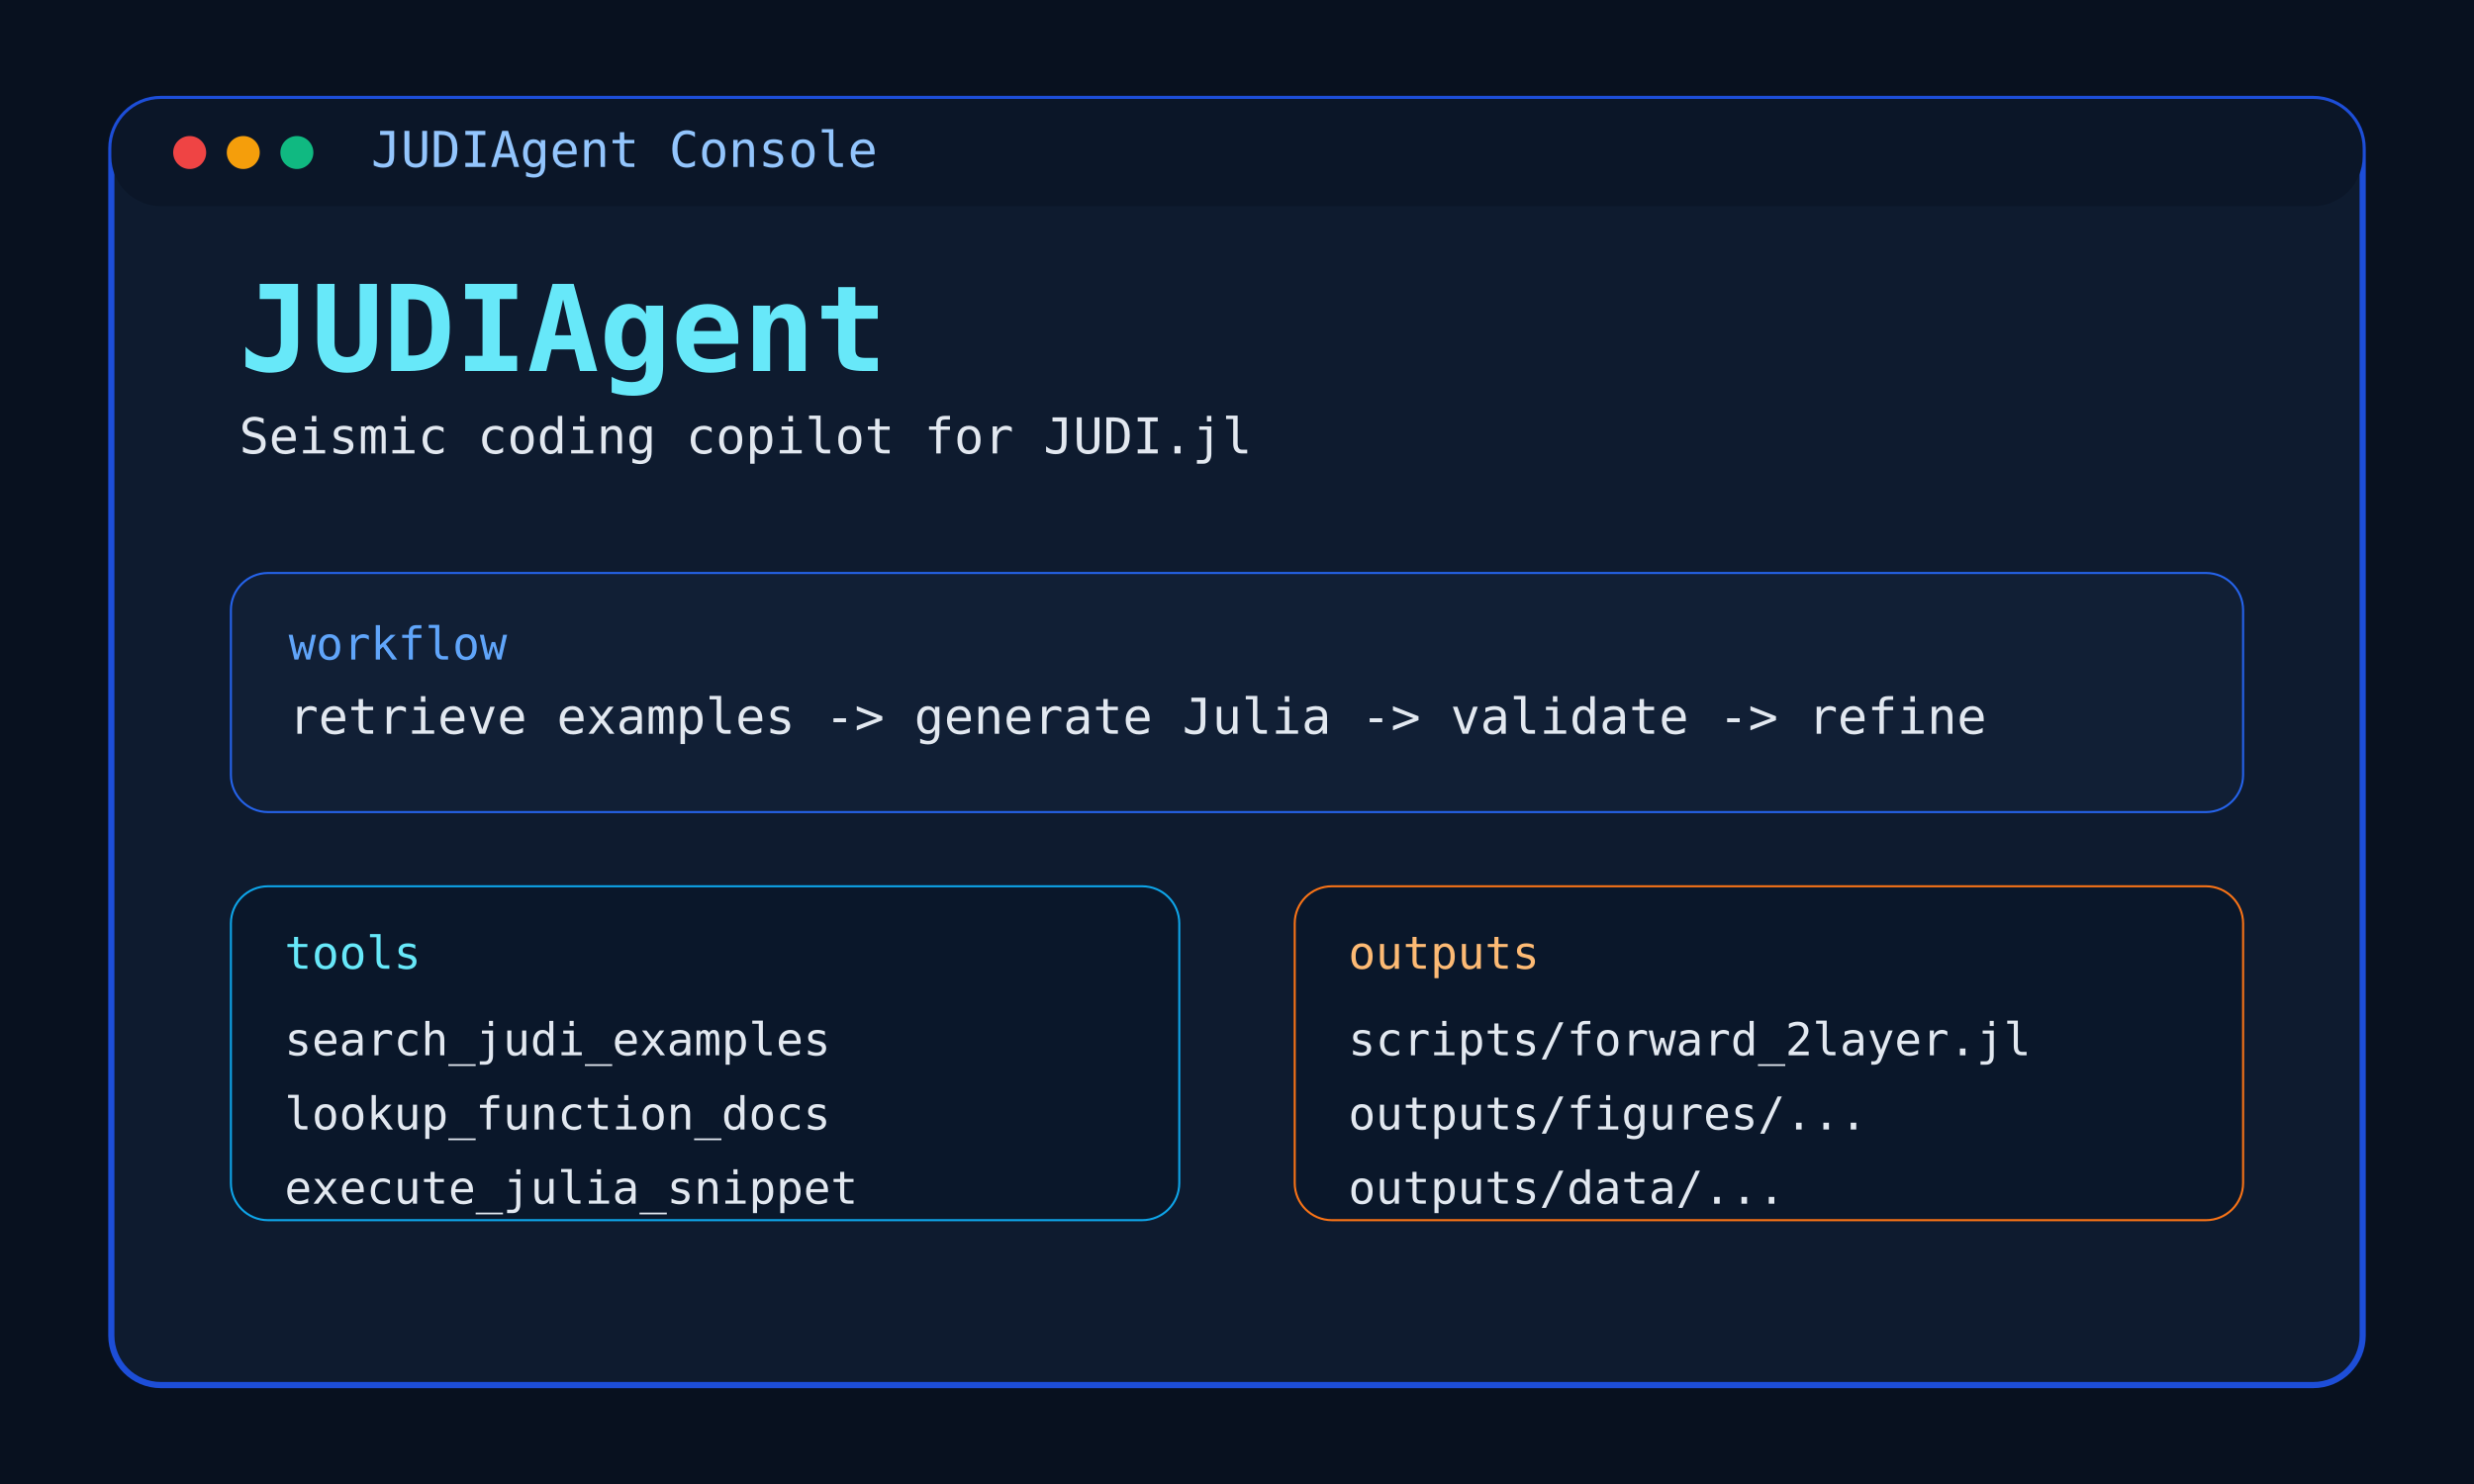
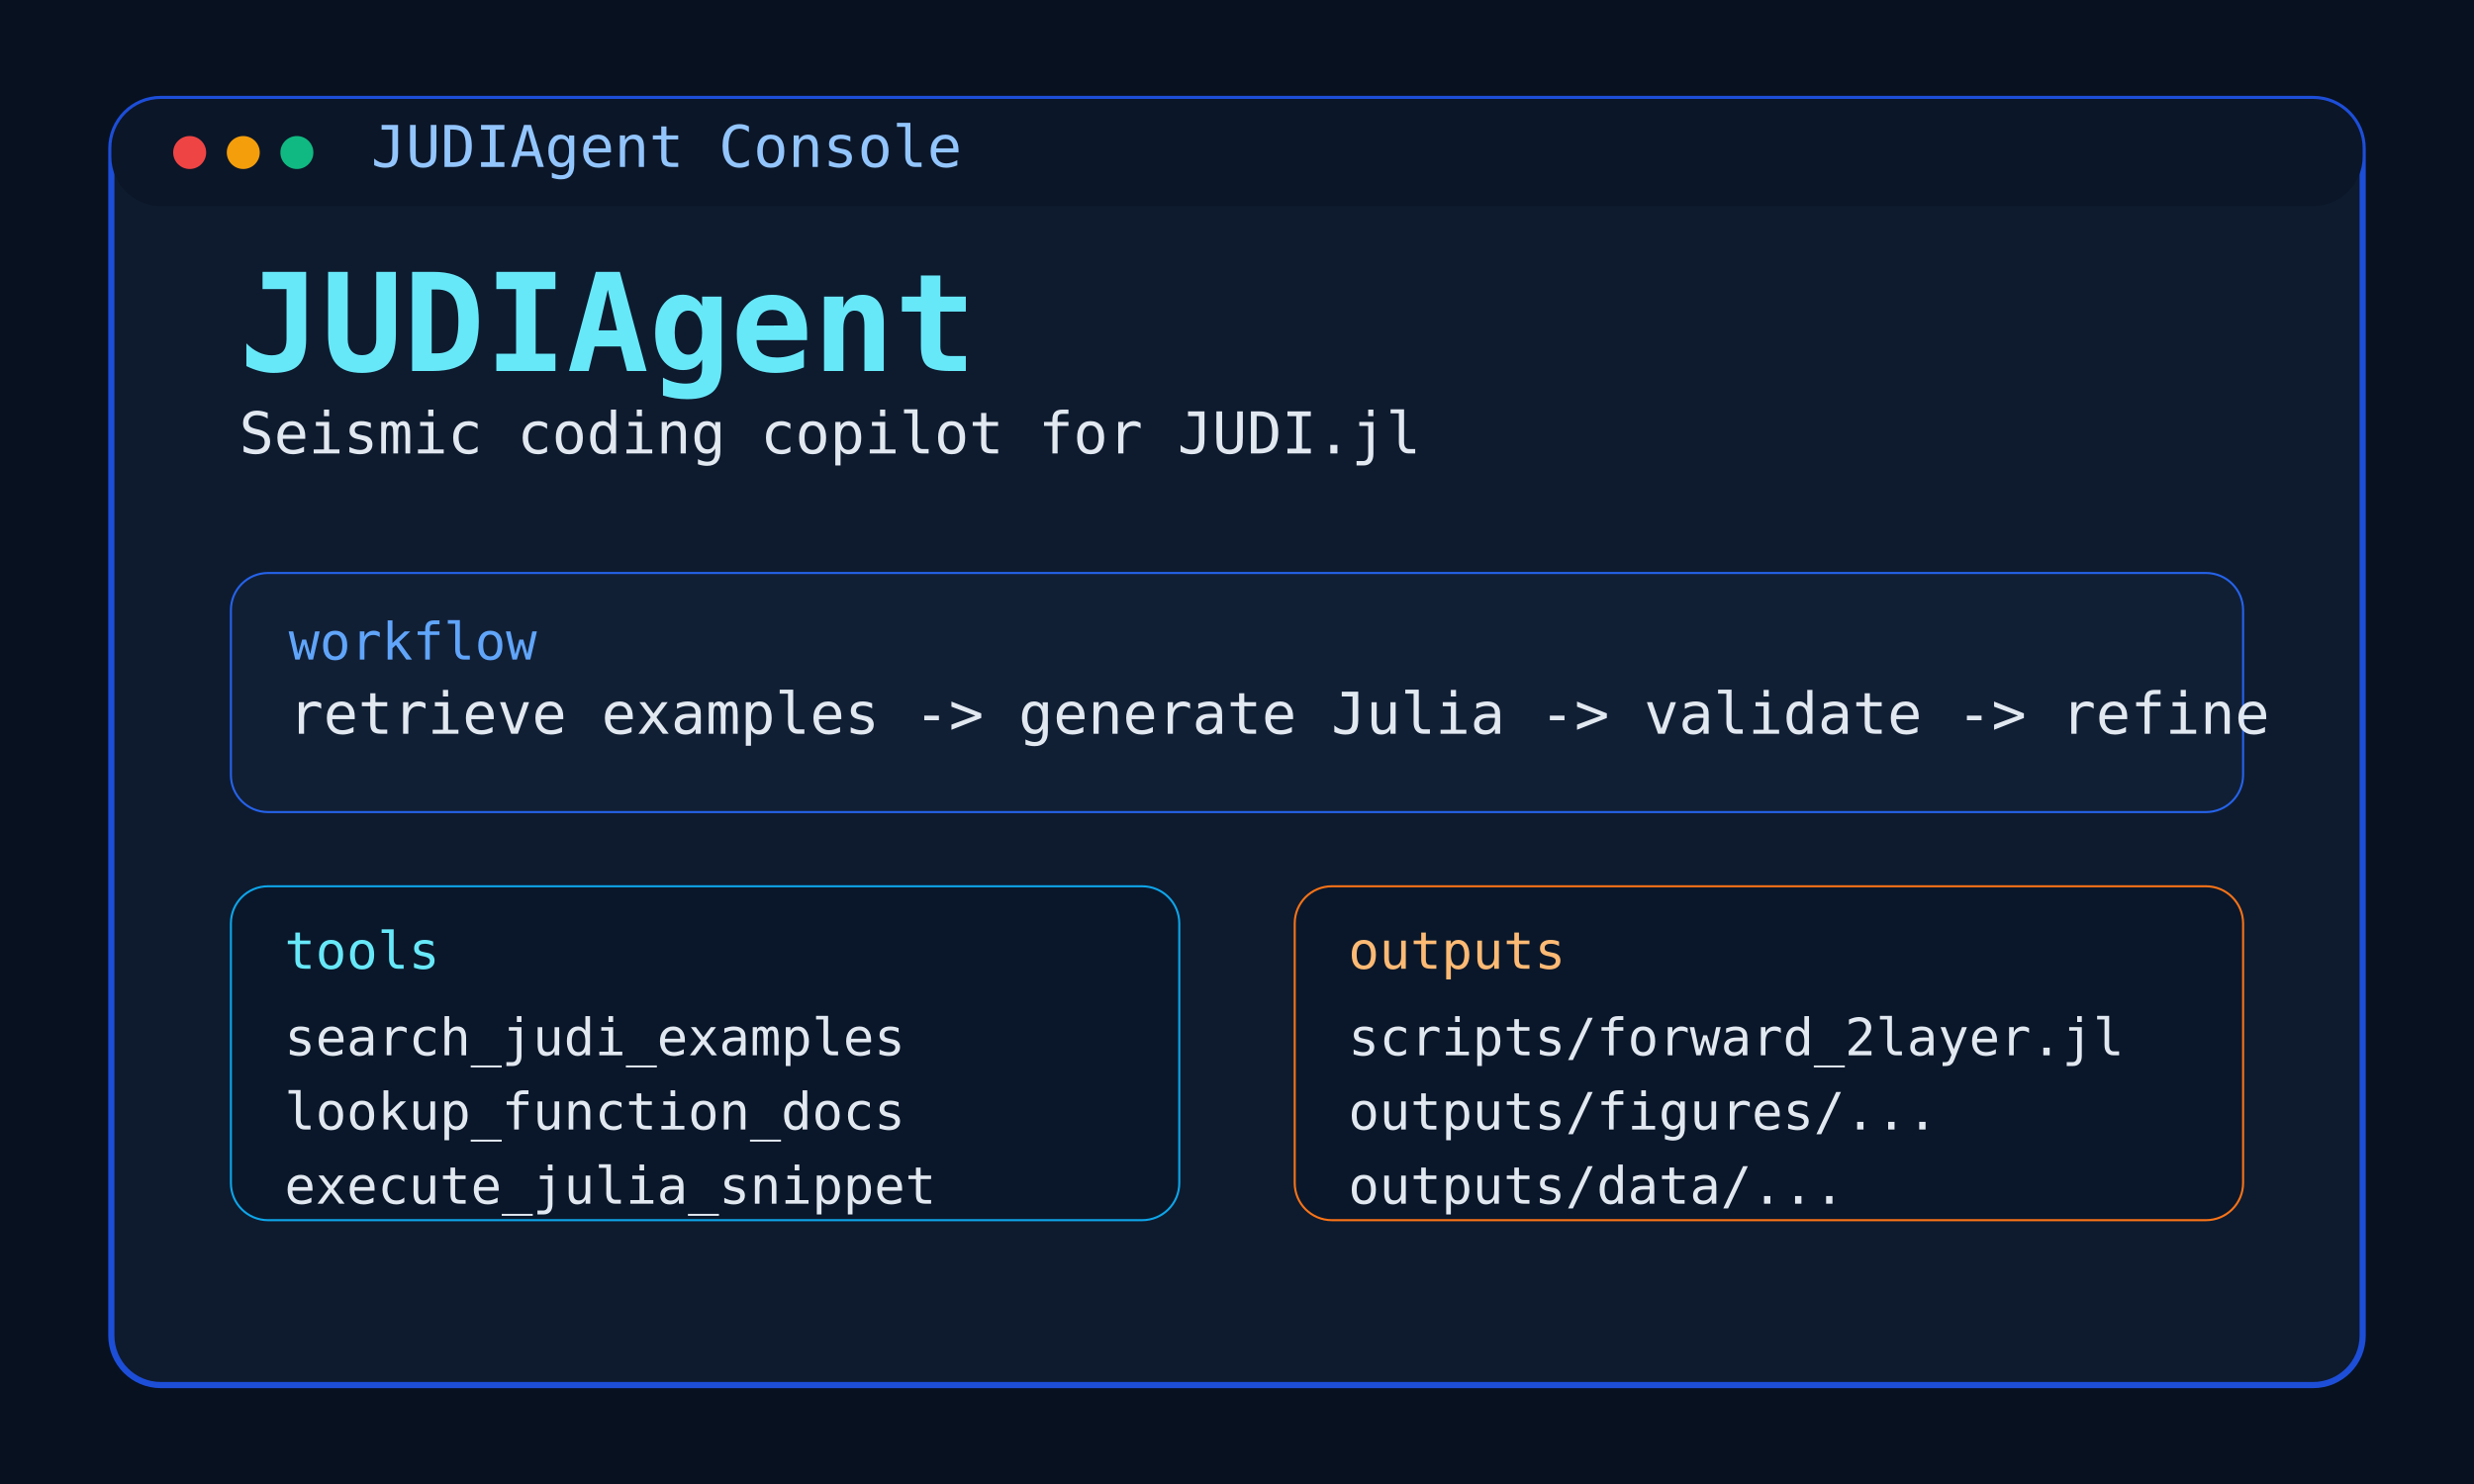
<svg xmlns="http://www.w3.org/2000/svg" width="1200" height="720" viewBox="0 0 1200 720" fill="none">
  <rect width="1200" height="720" fill="#08111F" />
  <rect x="54" y="48" width="1092" height="624" rx="24" fill="#0E1B2F" stroke="#1D4ED8" stroke-width="3" />
  <rect x="54" y="48" width="1092" height="52" rx="24" fill="#0B1628" />
  <circle cx="92" cy="74" r="8" fill="#EF4444" />
  <circle cx="118" cy="74" r="8" fill="#F59E0B" />
  <circle cx="144" cy="74" r="8" fill="#10B981" />
-   <text x="180" y="81" fill="#93C5FD" font-family="monospace" font-size="24">JUDIAgent Console</text>
-   <text x="116" y="180" fill="#67E8F9" font-family="monospace" font-size="58" font-weight="700">JUDIAgent</text>
-   <text x="116" y="220" fill="#E2E8F0" font-family="monospace" font-size="24">Seismic coding copilot for JUDI.jl</text>
+   <text x="180" y="81" fill="#93C5FD" font-family="monospace" font-size="28">JUDIAgent Console</text>
+   <text x="116" y="180" fill="#67E8F9" font-family="monospace" font-size="66" font-weight="700">JUDIAgent</text>
+   <text x="116" y="220" fill="#E2E8F0" font-family="monospace" font-size="28">Seismic coding copilot for JUDI.jl</text>
  <rect x="112" y="278" width="976" height="116" rx="18" fill="#111F35" stroke="#2563EB" />
-   <text x="140" y="320" fill="#60A5FA" font-family="monospace" font-size="22">workflow</text>
-   <text x="140" y="356" fill="#E2E8F0" font-family="monospace" font-size="24">retrieve examples  -&gt; generate Julia  -&gt; validate  -&gt; refine</text>
+   <text x="140" y="320" fill="#60A5FA" font-family="monospace" font-size="25">workflow</text>
+   <text x="140" y="356" fill="#E2E8F0" font-family="monospace" font-size="28">retrieve examples  -&gt; generate Julia  -&gt; validate  -&gt; refine</text>
  <rect x="112" y="430" width="460" height="162" rx="18" fill="#0A172A" stroke="#0EA5E9" />
-   <text x="138" y="470" fill="#67E8F9" font-family="monospace" font-size="22">tools</text>
-   <text x="138" y="512" fill="#E2E8F0" font-family="monospace" font-size="22">search_judi_examples</text>
-   <text x="138" y="548" fill="#E2E8F0" font-family="monospace" font-size="22">lookup_function_docs</text>
-   <text x="138" y="584" fill="#E2E8F0" font-family="monospace" font-size="22">execute_julia_snippet</text>
+   <text x="138" y="470" fill="#67E8F9" font-family="monospace" font-size="25">tools</text>
+   <text x="138" y="512" fill="#E2E8F0" font-family="monospace" font-size="25">search_judi_examples</text>
+   <text x="138" y="548" fill="#E2E8F0" font-family="monospace" font-size="25">lookup_function_docs</text>
+   <text x="138" y="584" fill="#E2E8F0" font-family="monospace" font-size="25">execute_julia_snippet</text>
  <rect x="628" y="430" width="460" height="162" rx="18" fill="#0A172A" stroke="#F97316" />
-   <text x="654" y="470" fill="#FDBA74" font-family="monospace" font-size="22">outputs</text>
-   <text x="654" y="512" fill="#E2E8F0" font-family="monospace" font-size="22">scripts/forward_2layer.jl</text>
-   <text x="654" y="548" fill="#E2E8F0" font-family="monospace" font-size="22">outputs/figures/...</text>
-   <text x="654" y="584" fill="#E2E8F0" font-family="monospace" font-size="22">outputs/data/...</text>
+   <text x="654" y="470" fill="#FDBA74" font-family="monospace" font-size="25">outputs</text>
+   <text x="654" y="512" fill="#E2E8F0" font-family="monospace" font-size="25">scripts/forward_2layer.jl</text>
+   <text x="654" y="548" fill="#E2E8F0" font-family="monospace" font-size="25">outputs/figures/...</text>
+   <text x="654" y="584" fill="#E2E8F0" font-family="monospace" font-size="25">outputs/data/...</text>
</svg>
